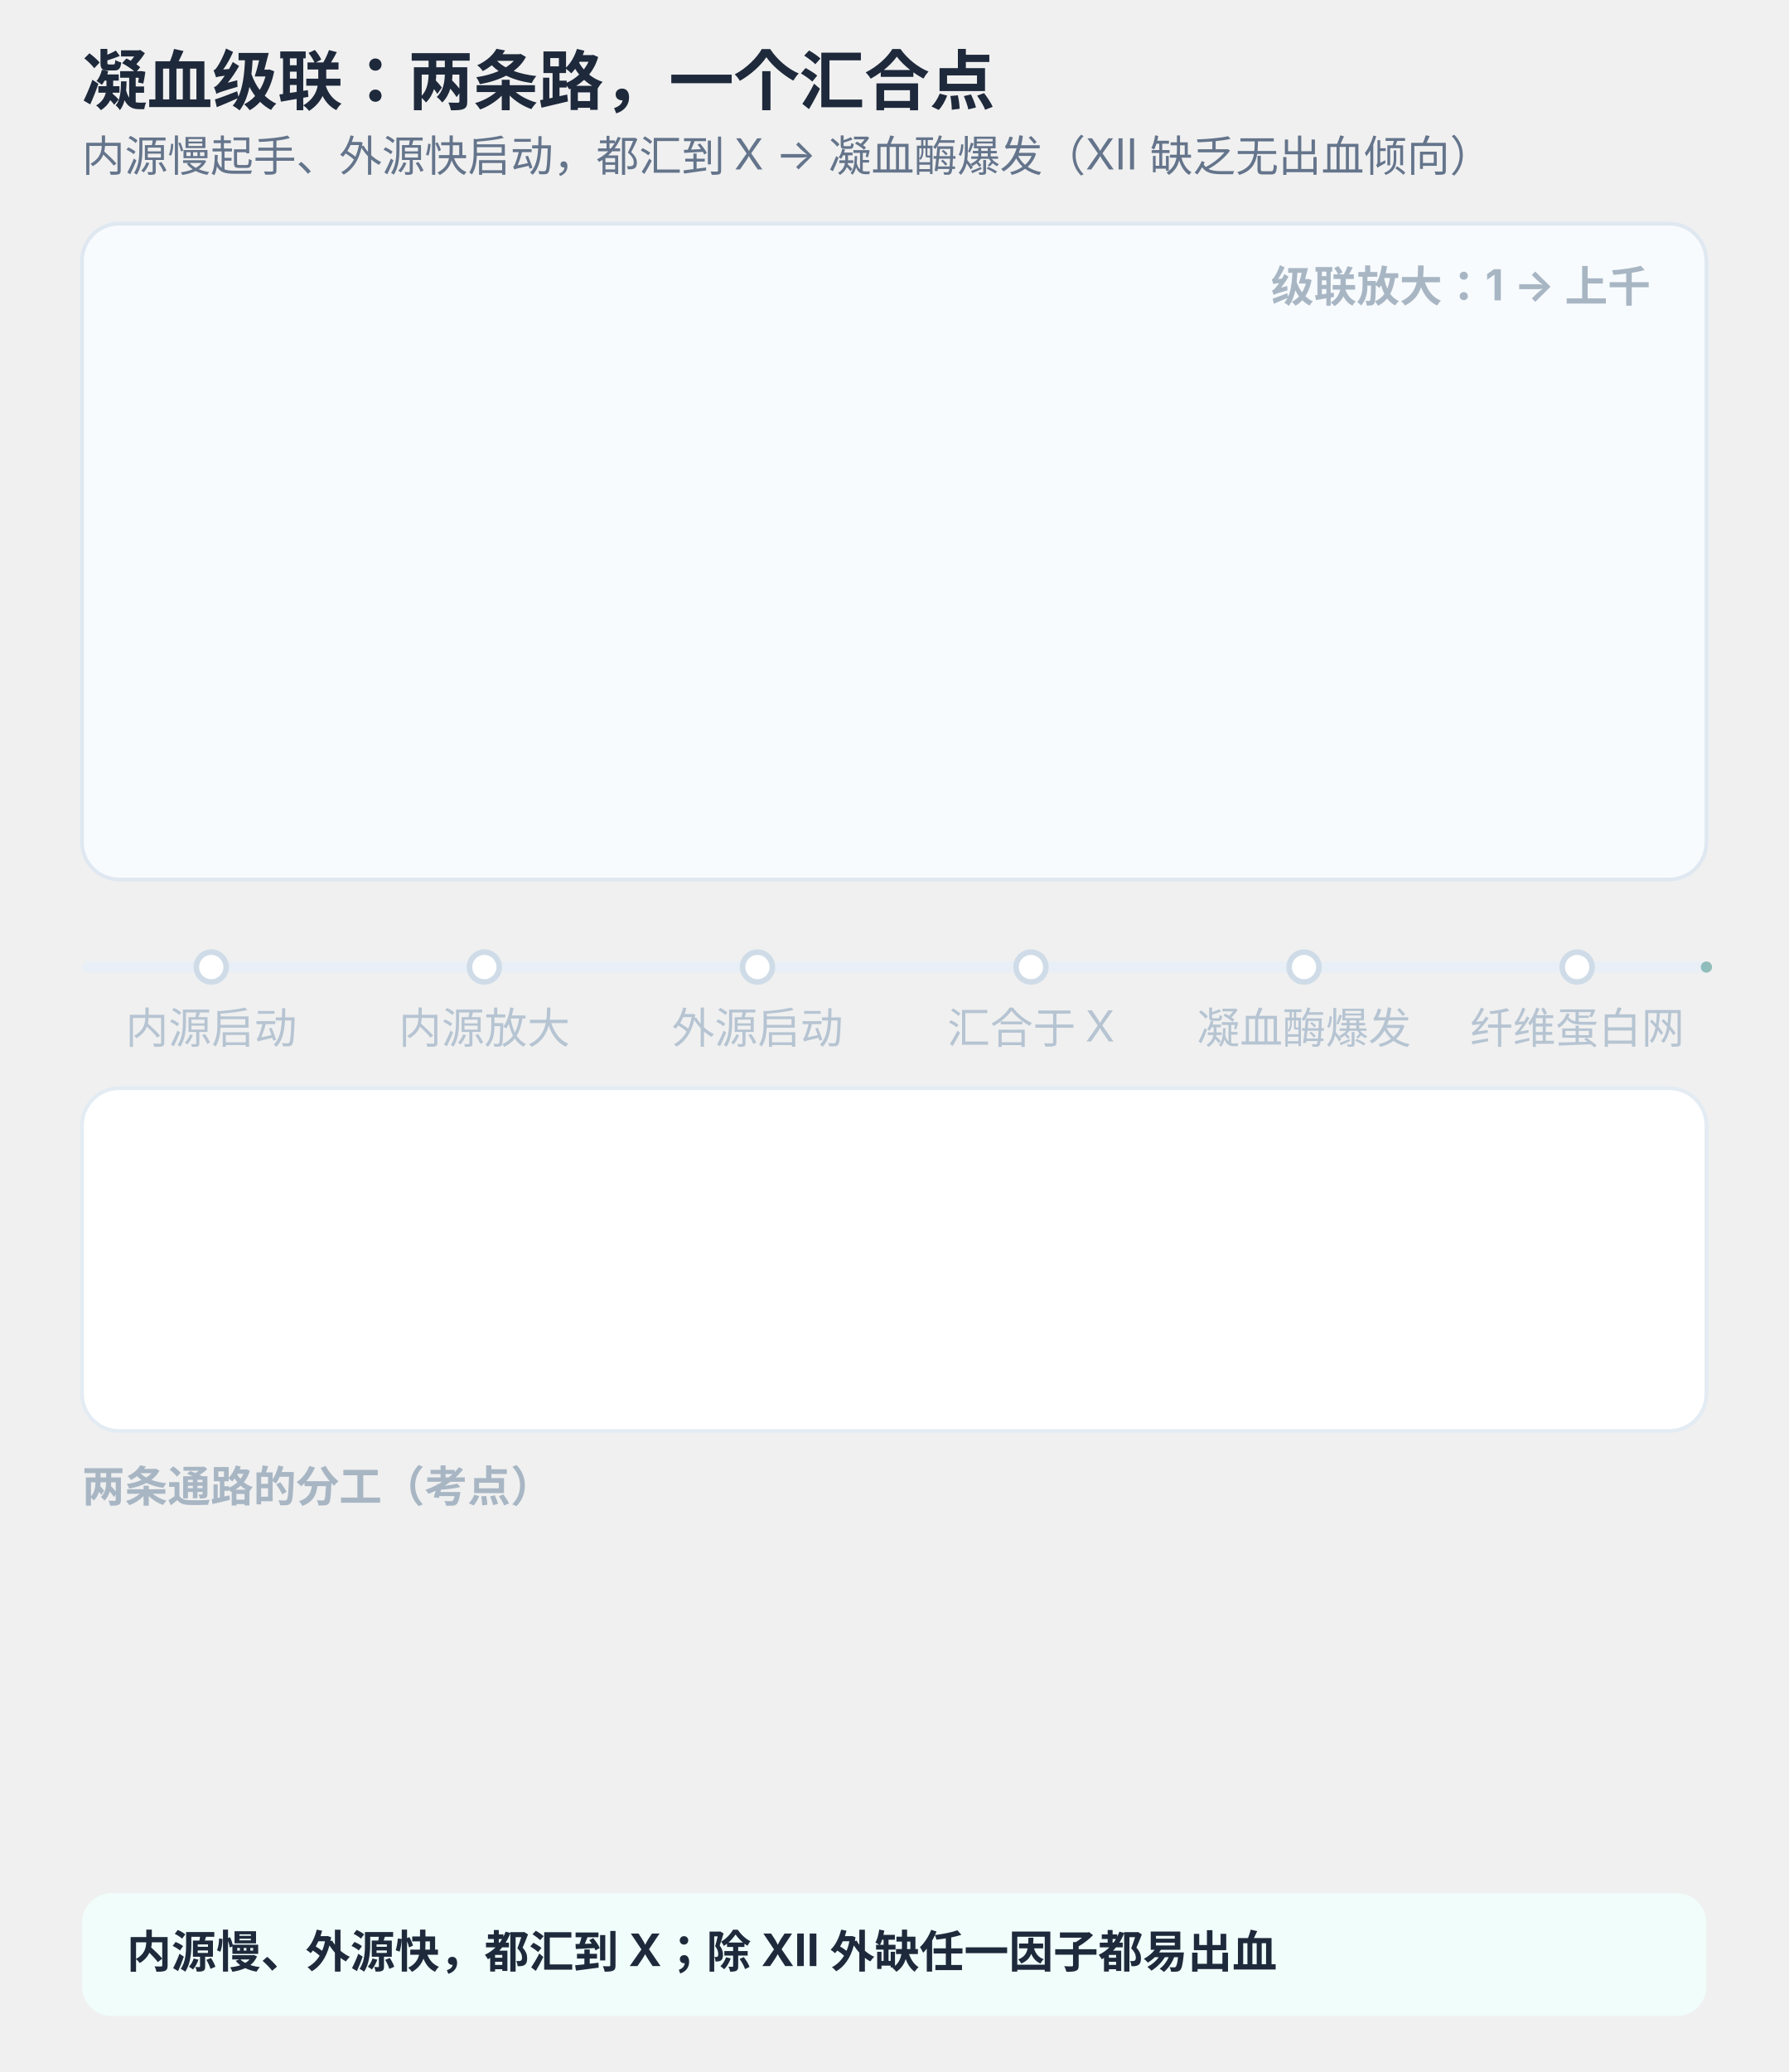
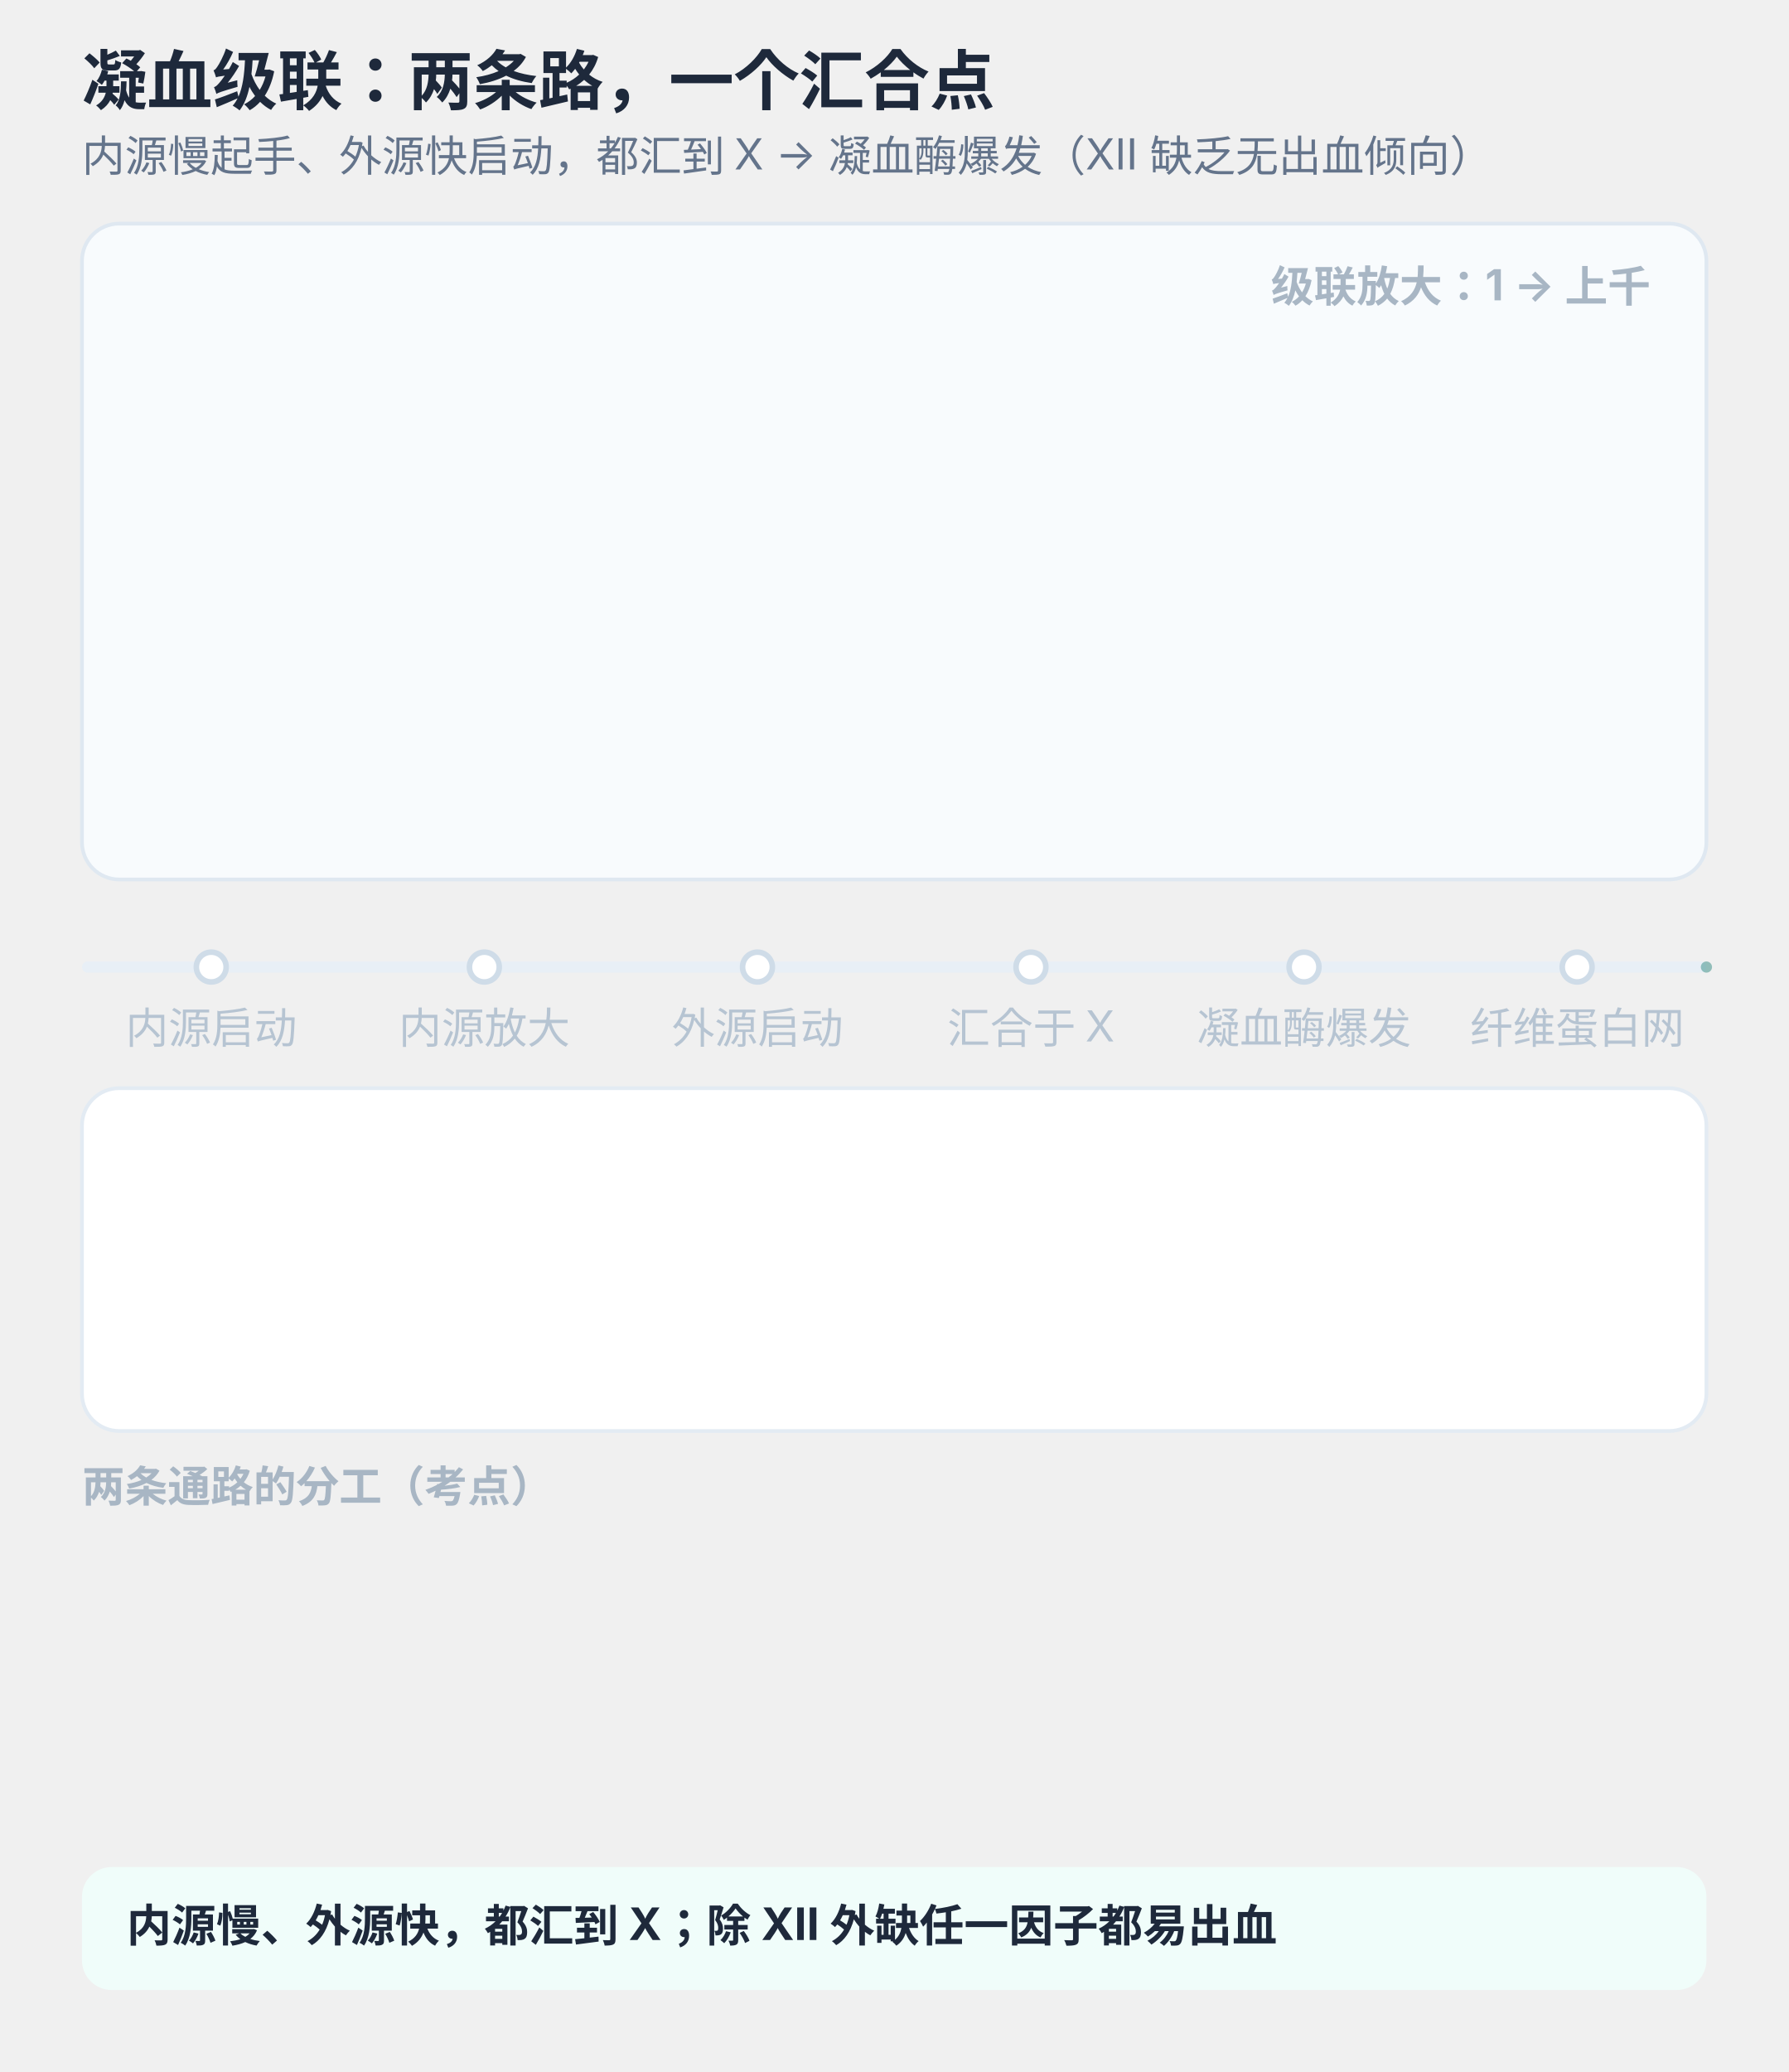
<svg xmlns="http://www.w3.org/2000/svg" viewBox="0 0 480 556" role="img" aria-labelledby="ft fd" style="background:#ffffff">
  <text x="22" y="28" font-size="17.5" font-weight="700" fill="#1e293b" font-family="-apple-system,'PingFang SC','Microsoft YaHei',sans-serif">凝血级联：两条路，一个汇合点</text>
  <text x="22" y="46" font-size="11.5" fill="#64748b" font-family="-apple-system,'PingFang SC','Microsoft YaHei',sans-serif">内源慢起手、外源快启动，都汇到 Ⅹ → 凝血酶爆发（Ⅻ 缺乏无出血倾向）</text>
  <rect x="22" y="60" width="436" height="176" rx="10" fill="#f8fbfd" stroke="#dfe8f1" stroke-width="1" />
  <g opacity="0">
    <animate attributeName="opacity" values="1.0;1.0" keyTimes="0;1" dur="11.4s" repeatCount="indefinite" />
    <circle cx="66.0" cy="152.0" r="7.0" fill="#2c5f9e" opacity="0.85" />
    <text x="66" y="210" font-size="11.5" fill="#2c5f9e" font-weight="700" text-anchor="middle" font-family="-apple-system,'PingFang SC','Microsoft YaHei',sans-serif">Ⅻa</text>
  </g>
  <g opacity="0">
    <animate attributeName="opacity" values="0;0;1.0;1.0" keyTimes="0;0.155;0.156;1" dur="11.4s" repeatCount="indefinite" />
    <path d="M79.4,152 H118" stroke="#2c5f9e" stroke-width="1.8" opacity="0.3" />
    <path d="M118,152 l-6,-3.6 v7.2 z" fill="#2c5f9e" opacity="0.5" />
    <circle cx="128.0" cy="141.1" r="5.4" fill="#2c5f9e" opacity="0.85" />
    <circle cx="139.0" cy="146.5" r="5.4" fill="#2c5f9e" opacity="0.85" />
    <circle cx="139.0" cy="157.5" r="5.4" fill="#2c5f9e" opacity="0.85" />
    <text x="128" y="210" font-size="11.5" fill="#2c5f9e" font-weight="700" text-anchor="middle" font-family="-apple-system,'PingFang SC','Microsoft YaHei',sans-serif">Ⅺa</text>
  </g>
  <g opacity="0">
    <animate attributeName="opacity" values="0;0;1.0;1.0" keyTimes="0;0.155;0.156;1" dur="11.4s" repeatCount="indefinite" />
    <path d="M142.9,152 H186" stroke="#2c5f9e" stroke-width="1.8" opacity="0.3" />
    <path d="M186,152 l-6,-3.6 v7.2 z" fill="#2c5f9e" opacity="0.5" />
    <circle cx="196.0" cy="143.9" r="4.0" fill="#2c5f9e" opacity="0.85" />
    <circle cx="204.1" cy="148.0" r="4.0" fill="#2c5f9e" opacity="0.85" />
    <circle cx="204.1" cy="156.0" r="4.0" fill="#2c5f9e" opacity="0.85" />
    <circle cx="196.0" cy="160.1" r="4.0" fill="#2c5f9e" opacity="0.85" />
    <circle cx="187.9" cy="156.0" r="4.0" fill="#2c5f9e" opacity="0.85" />
    <circle cx="187.9" cy="148.0" r="4.0" fill="#2c5f9e" opacity="0.85" />
    <circle cx="196.0" cy="135.8" r="4.0" fill="#2c5f9e" opacity="0.85" />
    <text x="196" y="210" font-size="11.5" fill="#2c5f9e" font-weight="700" text-anchor="middle" font-family="-apple-system,'PingFang SC','Microsoft YaHei',sans-serif">Ⅸa</text>
  </g>
  <g opacity="0">
    <animate attributeName="opacity" values="0;0;1.0;1.0" keyTimes="0;0.48;0.481;1" dur="11.4s" repeatCount="indefinite" />
    <path d="M210.9,152 H262" stroke="#0f766e" stroke-width="1.8" opacity="0.3" />
    <path d="M262,152 l-6,-3.6 v7.2 z" fill="#0f766e" opacity="0.5" />
    <circle cx="272.0" cy="146.7" r="2.6" fill="#0f766e" opacity="0.85" />
    <circle cx="277.3" cy="149.4" r="2.6" fill="#0f766e" opacity="0.85" />
    <circle cx="277.3" cy="154.6" r="2.6" fill="#0f766e" opacity="0.85" />
    <circle cx="272.0" cy="157.3" r="2.6" fill="#0f766e" opacity="0.85" />
    <circle cx="266.7" cy="154.6" r="2.6" fill="#0f766e" opacity="0.85" />
    <circle cx="266.7" cy="149.4" r="2.6" fill="#0f766e" opacity="0.85" />
    <circle cx="272.0" cy="141.5" r="2.6" fill="#0f766e" opacity="0.85" />
    <circle cx="278.1" cy="142.9" r="2.6" fill="#0f766e" opacity="0.85" />
    <circle cx="282.6" cy="146.7" r="2.6" fill="#0f766e" opacity="0.85" />
    <circle cx="284.2" cy="152.0" r="2.6" fill="#0f766e" opacity="0.85" />
    <circle cx="282.6" cy="157.3" r="2.6" fill="#0f766e" opacity="0.85" />
    <circle cx="278.1" cy="161.1" r="2.6" fill="#0f766e" opacity="0.85" />
    <circle cx="272.0" cy="162.5" r="2.6" fill="#0f766e" opacity="0.85" />
    <circle cx="265.9" cy="161.1" r="2.6" fill="#0f766e" opacity="0.85" />
    <circle cx="261.4" cy="157.3" r="2.6" fill="#0f766e" opacity="0.85" />
    <circle cx="259.8" cy="152.0" r="2.6" fill="#0f766e" opacity="0.85" />
    <circle cx="261.4" cy="146.7" r="2.6" fill="#0f766e" opacity="0.85" />
    <circle cx="265.9" cy="142.9" r="2.6" fill="#0f766e" opacity="0.85" />
    <circle cx="272.0" cy="136.2" r="2.6" fill="#0f766e" opacity="0.85" />
    <text x="272" y="210" font-size="11.5" fill="#0f766e" font-weight="700" text-anchor="middle" font-family="-apple-system,'PingFang SC','Microsoft YaHei',sans-serif">Ⅹa</text>
  </g>
  <g opacity="0">
    <animate attributeName="opacity" values="0;0;1.0;1.0" keyTimes="0;0.155;0.156;1" dur="11.4s" repeatCount="indefinite" />
    <text x="66" y="98" font-size="11.5" fill="#2c5f9e" font-weight="700" text-anchor="start" font-family="-apple-system,'PingFang SC','Microsoft YaHei',sans-serif">1 个 → 上千个</text>
  </g>
  <g opacity="0">
    <animate attributeName="opacity" values="0;0;1.0;1.0" keyTimes="0;0.32;0.321;1" dur="11.4s" repeatCount="indefinite" />
    <rect x="272" y="110" width="186" height="20" rx="5" fill="#fef3c7" />
    <text x="282" y="124" font-size="11.5" fill="#a8791a" font-weight="700" text-anchor="start" font-family="-apple-system,'PingFang SC','Microsoft YaHei',sans-serif">外源：Ⅲ + Ⅶa（秒级）</text>
  </g>
  <g opacity="0">
    <animate attributeName="opacity" values="0;0;1.0;1.0" keyTimes="0;0.645;0.646;1" dur="11.4s" repeatCount="indefinite" />
    <path d="M312,152 H348" stroke="#c1440e" stroke-width="2.4" />
    <path d="M348,152 l-7,-4 v8 z" fill="#c1440e" />
    <circle cx="372" cy="152" r="18" fill="#fde8dd" stroke="#c1440e" stroke-width="1.8" />
    <text x="372" y="156" font-size="11.5" fill="#c1440e" font-weight="700" text-anchor="middle" font-family="-apple-system,'PingFang SC','Microsoft YaHei',sans-serif">凝血酶</text>
  </g>
  <g opacity="0">
    <animate attributeName="opacity" values="0;0;1.0;1.0" keyTimes="0;0.825;0.826;1" dur="11.4s" repeatCount="indefinite" />
    <path d="M392,152 H406" stroke="#c1440e" stroke-width="2.4" />
    <path d="M410,118 L438,186" stroke="#c1440e" stroke-width="1.5" opacity="0.75" />
    <path d="M410,186 L438,118" stroke="#c1440e" stroke-width="1.5" opacity="0.45" />
    <path d="M421,118 L449,186" stroke="#c1440e" stroke-width="1.5" opacity="0.75" />
    <path d="M421,186 L449,118" stroke="#c1440e" stroke-width="1.5" opacity="0.45" />
    <path d="M432,118 L460,186" stroke="#c1440e" stroke-width="1.5" opacity="0.75" />
    <path d="M432,186 L460,118" stroke="#c1440e" stroke-width="1.5" opacity="0.45" />
    <text x="438" y="204" font-size="11.5" fill="#c1440e" font-weight="700" text-anchor="middle" font-family="-apple-system,'PingFang SC','Microsoft YaHei',sans-serif">纤维蛋白网</text>
  </g>
  <text x="443" y="81" font-size="11.5" fill="#a8b6c4" font-weight="700" text-anchor="end" font-family="-apple-system,'PingFang SC','Microsoft YaHei',sans-serif">级联放大：1 → 上千</text>
  <rect x="22" y="258" width="436" height="3" rx="1.5" fill="#e8eff6" />
  <path d="M22,259.5 H458" stroke="#0f766e" stroke-width="3" stroke-linecap="round" opacity="0.42" stroke-dasharray="436" stroke-dashoffset="436">
    <animate attributeName="stroke-dashoffset" values="436;0" keyTimes="0;1" dur="11.4s" repeatCount="indefinite" />
  </path>
  <circle cx="56.7" cy="259.5" r="4" fill="#ffffff" stroke="#cfdce8" stroke-width="1.5" />
  <g opacity="0">
    <animate attributeName="opacity" values="1;1;0;0" keyTimes="0;0.155;0.156;1" dur="11.4s" repeatCount="indefinite" />
    <circle cx="56.7" cy="259.5" r="5.5" fill="#2c5f9e" />
  </g>
  <g opacity="1">
    <animate attributeName="opacity" values="0.0;0.0;1.0;1.0" keyTimes="0;0.155;0.156;1" dur="11.4s" repeatCount="indefinite" />
    <text x="56.7" y="280" text-anchor="middle" font-size="11.5" fill="#b6c4d2" font-family="-apple-system,'PingFang SC','Microsoft YaHei',sans-serif">内源启动</text>
  </g>
  <g opacity="0">
    <animate attributeName="opacity" values="1;1;0;0" keyTimes="0;0.155;0.156;1" dur="11.4s" repeatCount="indefinite" />
    <text x="56.7" y="280" text-anchor="middle" font-size="11.5" font-weight="700" fill="#2c5f9e" font-family="-apple-system,'PingFang SC','Microsoft YaHei',sans-serif">内源启动</text>
  </g>
  <circle cx="130.0" cy="259.5" r="4" fill="#ffffff" stroke="#cfdce8" stroke-width="1.5" />
  <g opacity="0">
    <animate attributeName="opacity" values="0;0;1;1;0;0" keyTimes="0;0.155;0.156;0.32;0.321;1" dur="11.4s" repeatCount="indefinite" />
    <circle cx="130.0" cy="259.5" r="5.5" fill="#2c5f9e" />
  </g>
  <g opacity="1">
    <animate attributeName="opacity" values="1.0;1.0;0.0;0.0;1.0;1.0" keyTimes="0;0.155;0.156;0.32;0.321;1" dur="11.4s" repeatCount="indefinite" />
    <text x="130.0" y="280" text-anchor="middle" font-size="11.5" fill="#b6c4d2" font-family="-apple-system,'PingFang SC','Microsoft YaHei',sans-serif">内源放大</text>
  </g>
  <g opacity="0">
    <animate attributeName="opacity" values="0;0;1;1;0;0" keyTimes="0;0.155;0.156;0.32;0.321;1" dur="11.4s" repeatCount="indefinite" />
    <text x="130.0" y="280" text-anchor="middle" font-size="11.5" font-weight="700" fill="#2c5f9e" font-family="-apple-system,'PingFang SC','Microsoft YaHei',sans-serif">内源放大</text>
  </g>
  <circle cx="203.3" cy="259.5" r="4" fill="#ffffff" stroke="#cfdce8" stroke-width="1.5" />
  <g opacity="0">
    <animate attributeName="opacity" values="0;0;1;1;0;0" keyTimes="0;0.32;0.321;0.48;0.481;1" dur="11.4s" repeatCount="indefinite" />
    <circle cx="203.3" cy="259.5" r="5.5" fill="#a8791a" />
  </g>
  <g opacity="1">
    <animate attributeName="opacity" values="1.0;1.0;0.0;0.0;1.0;1.0" keyTimes="0;0.32;0.321;0.48;0.481;1" dur="11.4s" repeatCount="indefinite" />
    <text x="203.3" y="280" text-anchor="middle" font-size="11.5" fill="#b6c4d2" font-family="-apple-system,'PingFang SC','Microsoft YaHei',sans-serif">外源启动</text>
  </g>
  <g opacity="0">
    <animate attributeName="opacity" values="0;0;1;1;0;0" keyTimes="0;0.32;0.321;0.48;0.481;1" dur="11.4s" repeatCount="indefinite" />
    <text x="203.3" y="280" text-anchor="middle" font-size="11.5" font-weight="700" fill="#a8791a" font-family="-apple-system,'PingFang SC','Microsoft YaHei',sans-serif">外源启动</text>
  </g>
  <circle cx="276.7" cy="259.5" r="4" fill="#ffffff" stroke="#cfdce8" stroke-width="1.5" />
  <g opacity="0">
    <animate attributeName="opacity" values="0;0;1;1;0;0" keyTimes="0;0.48;0.481;0.645;0.646;1" dur="11.4s" repeatCount="indefinite" />
    <circle cx="276.7" cy="259.5" r="5.5" fill="#0f766e" />
  </g>
  <g opacity="1">
    <animate attributeName="opacity" values="1.0;1.0;0.0;0.0;1.0;1.0" keyTimes="0;0.48;0.481;0.645;0.646;1" dur="11.4s" repeatCount="indefinite" />
    <text x="276.7" y="280" text-anchor="middle" font-size="11.5" fill="#b6c4d2" font-family="-apple-system,'PingFang SC','Microsoft YaHei',sans-serif">汇合于 Ⅹ</text>
  </g>
  <g opacity="0">
    <animate attributeName="opacity" values="0;0;1;1;0;0" keyTimes="0;0.48;0.481;0.645;0.646;1" dur="11.4s" repeatCount="indefinite" />
    <text x="276.7" y="280" text-anchor="middle" font-size="11.5" font-weight="700" fill="#0f766e" font-family="-apple-system,'PingFang SC','Microsoft YaHei',sans-serif">汇合于 Ⅹ</text>
  </g>
  <circle cx="350.0" cy="259.5" r="4" fill="#ffffff" stroke="#cfdce8" stroke-width="1.5" />
  <g opacity="0">
    <animate attributeName="opacity" values="0;0;1;1;0;0" keyTimes="0;0.645;0.646;0.825;0.826;1" dur="11.4s" repeatCount="indefinite" />
    <circle cx="350.0" cy="259.5" r="5.5" fill="#c1440e" />
  </g>
  <g opacity="1">
    <animate attributeName="opacity" values="1.0;1.0;0.0;0.0;1.0;1.0" keyTimes="0;0.645;0.646;0.825;0.826;1" dur="11.4s" repeatCount="indefinite" />
    <text x="350.0" y="280" text-anchor="middle" font-size="11.5" fill="#b6c4d2" font-family="-apple-system,'PingFang SC','Microsoft YaHei',sans-serif">凝血酶爆发</text>
  </g>
  <g opacity="0">
    <animate attributeName="opacity" values="0;0;1;1;0;0" keyTimes="0;0.645;0.646;0.825;0.826;1" dur="11.4s" repeatCount="indefinite" />
    <text x="350.0" y="280" text-anchor="middle" font-size="11.5" font-weight="700" fill="#c1440e" font-family="-apple-system,'PingFang SC','Microsoft YaHei',sans-serif">凝血酶爆发</text>
  </g>
  <circle cx="423.3" cy="259.5" r="4" fill="#ffffff" stroke="#cfdce8" stroke-width="1.5" />
  <g opacity="0">
    <animate attributeName="opacity" values="0;0;1;1" keyTimes="0;0.825;0.826;1" dur="11.4s" repeatCount="indefinite" />
    <circle cx="423.3" cy="259.5" r="5.5" fill="#2f8f57" />
  </g>
  <g opacity="1">
    <animate attributeName="opacity" values="1.0;1.0;0.0;0.0" keyTimes="0;0.825;0.826;1" dur="11.4s" repeatCount="indefinite" />
    <text x="423.3" y="280" text-anchor="middle" font-size="11.5" fill="#b6c4d2" font-family="-apple-system,'PingFang SC','Microsoft YaHei',sans-serif">纤维蛋白网</text>
  </g>
  <g opacity="0">
    <animate attributeName="opacity" values="0;0;1;1" keyTimes="0;0.825;0.826;1" dur="11.4s" repeatCount="indefinite" />
    <text x="423.3" y="280" text-anchor="middle" font-size="11.5" font-weight="700" fill="#2f8f57" font-family="-apple-system,'PingFang SC','Microsoft YaHei',sans-serif">纤维蛋白网</text>
  </g>
  <rect x="22" y="292" width="436" height="92" rx="10" fill="#ffffff" stroke="#e3ebf3" stroke-width="1" />
  <g opacity="0">
    <animate attributeName="opacity" values="1;1;0;0" keyTimes="0;0.155;0.156;1" dur="11.4s" repeatCount="indefinite" />
    <rect x="22" y="293" width="3" height="90" fill="#2c5f9e" opacity="0.85" />
    <text x="40" y="318" font-size="11.5" fill="#a8b6c4" font-weight="700" font-family="-apple-system,'PingFang SC','Microsoft YaHei',sans-serif">因为</text>
    <text x="78" y="318" font-size="12.5" fill="#6b7c8d" font-family="-apple-system,'PingFang SC','Microsoft YaHei',sans-serif">血管内皮破损、胶原暴露，Ⅻ 被接触激活为 Ⅻa</text>
    <text x="40" y="354" font-size="11.5" fill="#2c5f9e" font-weight="700" font-family="-apple-system,'PingFang SC','Microsoft YaHei',sans-serif">所以</text>
    <text x="78" y="354" font-size="14.5" fill="#2c5f9e" font-weight="700" font-family="-apple-system,'PingFang SC','Microsoft YaHei',sans-serif">内源通路点火；这一步慢，以分钟计</text>
  </g>
  <g opacity="0">
    <animate attributeName="opacity" values="0;0;1;1;0;0" keyTimes="0;0.155;0.156;0.32;0.321;1" dur="11.4s" repeatCount="indefinite" />
    <rect x="22" y="293" width="3" height="90" fill="#2c5f9e" opacity="0.85" />
    <text x="40" y="318" font-size="11.5" fill="#a8b6c4" font-weight="700" font-family="-apple-system,'PingFang SC','Microsoft YaHei',sans-serif">因为</text>
    <text x="78" y="318" font-size="12.5" fill="#6b7c8d" font-family="-apple-system,'PingFang SC','Microsoft YaHei',sans-serif">Ⅺa 激活 Ⅸ，Ⅸa 与辅因子 Ⅷa 组成 tenase 复合体</text>
    <text x="40" y="354" font-size="11.5" fill="#2c5f9e" font-weight="700" font-family="-apple-system,'PingFang SC','Microsoft YaHei',sans-serif">所以</text>
    <text x="78" y="354" font-size="14.5" fill="#2c5f9e" font-weight="700" font-family="-apple-system,'PingFang SC','Microsoft YaHei',sans-serif">一个 Ⅻa 放大成上千个 Ⅹa —— 级联的本质就是放大</text>
  </g>
  <g opacity="0">
    <animate attributeName="opacity" values="0;0;1;1;0;0" keyTimes="0;0.32;0.321;0.48;0.481;1" dur="11.4s" repeatCount="indefinite" />
    <rect x="22" y="293" width="3" height="90" fill="#a8791a" opacity="0.85" />
    <text x="40" y="318" font-size="11.5" fill="#a8b6c4" font-weight="700" font-family="-apple-system,'PingFang SC','Microsoft YaHei',sans-serif">因为</text>
    <text x="78" y="318" font-size="12.5" fill="#6b7c8d" font-family="-apple-system,'PingFang SC','Microsoft YaHei',sans-serif">组织因子 Ⅲ 暴露，与 Ⅶa 结合成 TF-Ⅶa 复合体</text>
    <text x="40" y="354" font-size="11.5" fill="#a8791a" font-weight="700" font-family="-apple-system,'PingFang SC','Microsoft YaHei',sans-serif">所以</text>
    <text x="78" y="354" font-size="14.5" fill="#a8791a" font-weight="700" font-family="-apple-system,'PingFang SC','Microsoft YaHei',sans-serif">外源通路极快，数秒启动；是生理止血的真正起手</text>
  </g>
  <g opacity="0">
    <animate attributeName="opacity" values="0;0;1;1;0;0" keyTimes="0;0.48;0.481;0.645;0.646;1" dur="11.4s" repeatCount="indefinite" />
    <rect x="22" y="293" width="3" height="90" fill="#0f766e" opacity="0.85" />
    <text x="40" y="318" font-size="11.5" fill="#a8b6c4" font-weight="700" font-family="-apple-system,'PingFang SC','Microsoft YaHei',sans-serif">因为</text>
    <text x="78" y="318" font-size="12.5" fill="#6b7c8d" font-family="-apple-system,'PingFang SC','Microsoft YaHei',sans-serif">内源 tenase 与外源 TF-Ⅶa 都激活 Ⅹ 成 Ⅹa</text>
    <text x="40" y="354" font-size="11.5" fill="#0f766e" font-weight="700" font-family="-apple-system,'PingFang SC','Microsoft YaHei',sans-serif">所以</text>
    <text x="78" y="354" font-size="14.5" fill="#0f766e" font-weight="700" font-family="-apple-system,'PingFang SC','Microsoft YaHei',sans-serif">两条路汇成共同通路，此后不再分叉</text>
  </g>
  <g opacity="0">
    <animate attributeName="opacity" values="0;0;1;1;0;0" keyTimes="0;0.645;0.646;0.825;0.826;1" dur="11.4s" repeatCount="indefinite" />
    <rect x="22" y="293" width="3" height="90" fill="#c1440e" opacity="0.85" />
    <text x="40" y="318" font-size="11.5" fill="#a8b6c4" font-weight="700" font-family="-apple-system,'PingFang SC','Microsoft YaHei',sans-serif">因为</text>
    <text x="78" y="318" font-size="12.5" fill="#6b7c8d" font-family="-apple-system,'PingFang SC','Microsoft YaHei',sans-serif">Ⅹa 与 Ⅴa 使凝血酶原变成凝血酶；凝血酶又回头激活 Ⅴ、Ⅷ、</text>
    <text x="78" y="333.5" font-size="12.5" fill="#6b7c8d" font-family="-apple-system,'PingFang SC','Microsoft YaHei',sans-serif">Ⅺ</text>
    <text x="40" y="357.0" font-size="11.5" fill="#c1440e" font-weight="700" font-family="-apple-system,'PingFang SC','Microsoft YaHei',sans-serif">所以</text>
    <text x="78" y="357.0" font-size="14.5" fill="#c1440e" font-weight="700" font-family="-apple-system,'PingFang SC','Microsoft YaHei',sans-serif">正反馈 → 凝血酶在数秒内暴增几个数量级</text>
  </g>
  <g opacity="0">
    <animate attributeName="opacity" values="0;0;1;1" keyTimes="0;0.825;0.826;1" dur="11.4s" repeatCount="indefinite" />
    <rect x="22" y="293" width="3" height="90" fill="#2f8f57" opacity="0.85" />
    <text x="40" y="318" font-size="11.5" fill="#a8b6c4" font-weight="700" font-family="-apple-system,'PingFang SC','Microsoft YaHei',sans-serif">因为</text>
    <text x="78" y="318" font-size="12.5" fill="#6b7c8d" font-family="-apple-system,'PingFang SC','Microsoft YaHei',sans-serif">凝血酶切纤维蛋白原成单体，ⅩⅢa 把单体交联成网</text>
    <text x="40" y="354" font-size="11.5" fill="#2f8f57" font-weight="700" font-family="-apple-system,'PingFang SC','Microsoft YaHei',sans-serif">所以</text>
    <text x="78" y="354" font-size="14.5" fill="#2f8f57" font-weight="700" font-family="-apple-system,'PingFang SC','Microsoft YaHei',sans-serif">网罗住红细胞血小板，形成稳固血凝块</text>
  </g>
  <text x="22" y="403" font-size="11.5" fill="#a8b6c4" font-weight="700" text-anchor="start" font-family="-apple-system,'PingFang SC','Microsoft YaHei',sans-serif">两条通路的分工（考点）</text>
  <g opacity="0">
    <animate attributeName="opacity" values="1;1;0;0" keyTimes="0;0.155;0.156;1" dur="11.4s" repeatCount="indefinite" />
    <rect x="22" y="413" width="3" height="15" rx="1.5" fill="#2c5f9e" />
    <text x="34" y="424" font-size="12.5" fill="#2c5f9e" font-weight="700" text-anchor="start" font-family="-apple-system,'PingFang SC','Microsoft YaHei',sans-serif">内源</text>
    <text x="104" y="424" font-size="12" fill="#6b7c8d" font-weight="400" text-anchor="start" font-family="-apple-system,'PingFang SC','Microsoft YaHei',sans-serif">Ⅻ→Ⅺ→Ⅸ→Ⅹ，慢，分钟级</text>
  </g>
  <g opacity="0">
    <animate attributeName="opacity" values="0;0;1;1;0;0" keyTimes="0;0.32;0.321;0.48;0.481;1" dur="11.4s" repeatCount="indefinite" />
    <rect x="22" y="436" width="3" height="15" rx="1.5" fill="#a8791a" />
    <text x="34" y="447" font-size="12.5" fill="#a8791a" font-weight="700" text-anchor="start" font-family="-apple-system,'PingFang SC','Microsoft YaHei',sans-serif">外源</text>
    <text x="104" y="447" font-size="12" fill="#6b7c8d" font-weight="400" text-anchor="start" font-family="-apple-system,'PingFang SC','Microsoft YaHei',sans-serif">Ⅲ+Ⅶ→Ⅹ，快，秒级</text>
  </g>
  <g opacity="0">
    <animate attributeName="opacity" values="0;0;1;1;0;0" keyTimes="0;0.645;0.646;0.825;0.826;1" dur="11.4s" repeatCount="indefinite" />
    <rect x="22" y="459" width="3" height="15" rx="1.5" fill="#c1440e" />
    <text x="34" y="470" font-size="12.5" fill="#c1440e" font-weight="700" text-anchor="start" font-family="-apple-system,'PingFang SC','Microsoft YaHei',sans-serif">共同</text>
    <text x="104" y="470" font-size="12" fill="#6b7c8d" font-weight="400" text-anchor="start" font-family="-apple-system,'PingFang SC','Microsoft YaHei',sans-serif">Ⅹ→凝血酶→纤维蛋白</text>
  </g>
  <g opacity="0">
    <animate attributeName="opacity" values="0;0;1;1" keyTimes="0;0.825;0.826;1" dur="11.4s" repeatCount="indefinite" />
    <rect x="22" y="482" width="3" height="15" rx="1.5" fill="#2f8f57" />
    <text x="34" y="493" font-size="12.5" fill="#2f8f57" font-weight="700" text-anchor="start" font-family="-apple-system,'PingFang SC','Microsoft YaHei',sans-serif">放大</text>
    <text x="104" y="493" font-size="12" fill="#6b7c8d" font-weight="400" text-anchor="start" font-family="-apple-system,'PingFang SC','Microsoft YaHei',sans-serif">凝血酶正反馈是核心</text>
  </g>
-   <rect x="22" y="508" width="436" height="33" rx="8" fill="#f0fdfa" />
-   <text x="34" y="528" font-size="12" fill="#1e293b" font-weight="700" text-anchor="start" font-family="-apple-system,'PingFang SC','Microsoft YaHei',sans-serif">内源慢、外源快，都汇到 Ⅹ；除 Ⅻ 外缺任一因子都易出血</text>
+   <rect x="22" y="501" width="436" height="33" rx="8" fill="#f0fdfa" />
+   <text x="34" y="521" font-size="12" fill="#1e293b" font-weight="700" text-anchor="start" font-family="-apple-system,'PingFang SC','Microsoft YaHei',sans-serif">内源慢、外源快，都汇到 Ⅹ；除 Ⅻ 外缺任一因子都易出血</text>
</svg>
